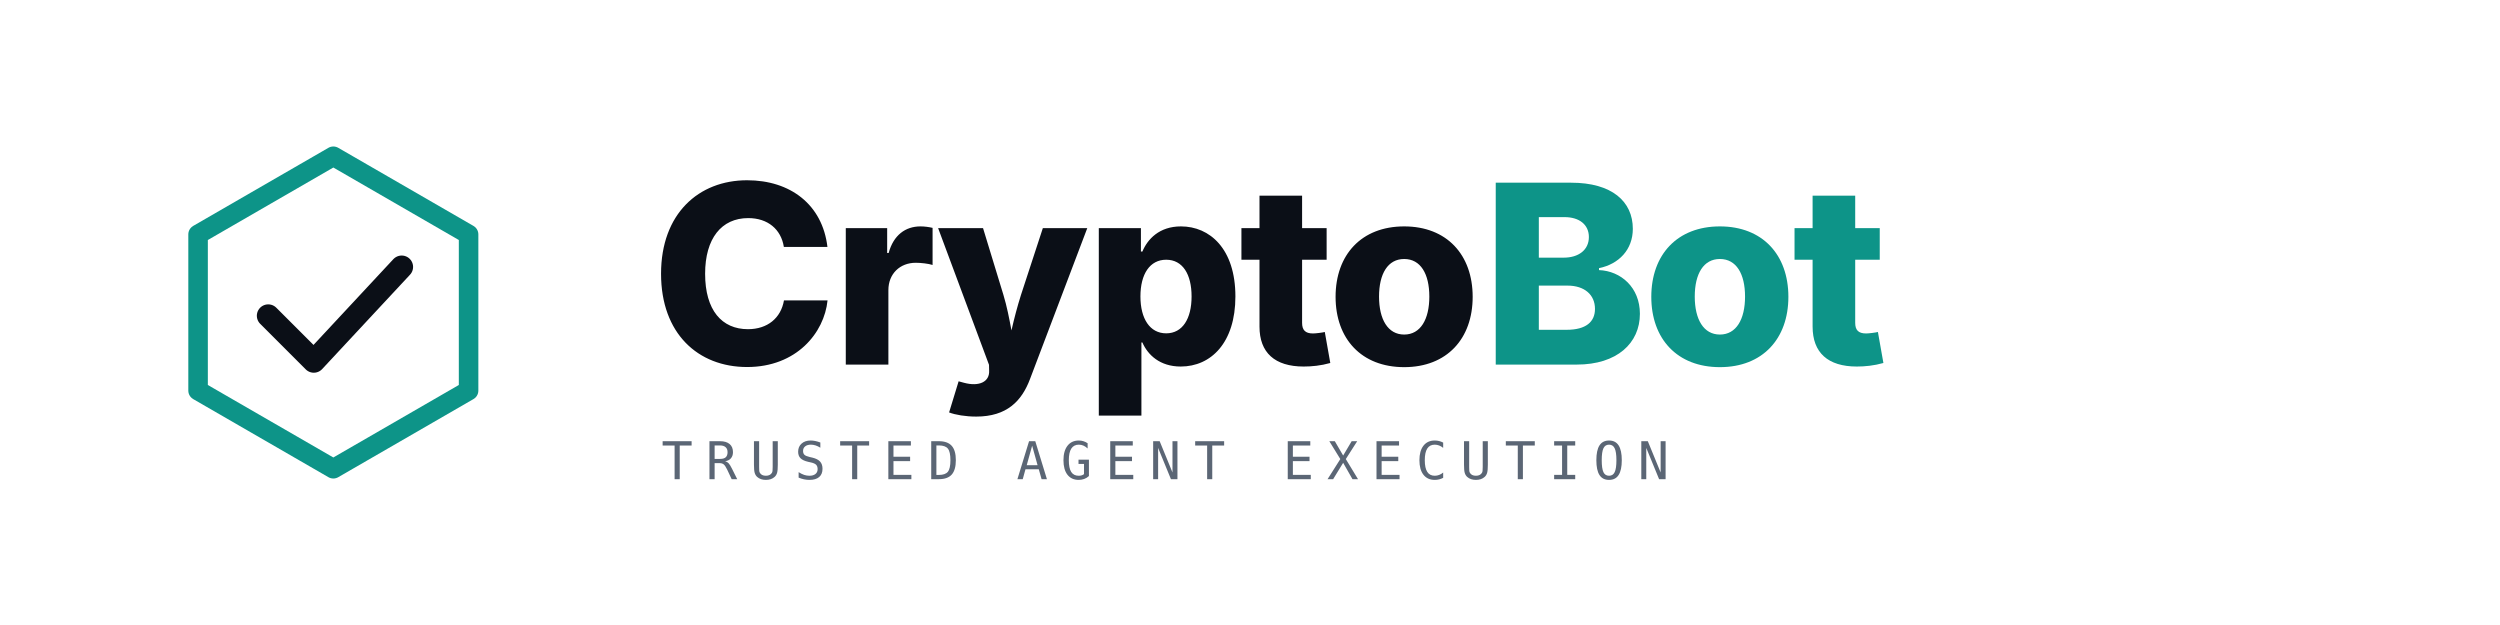
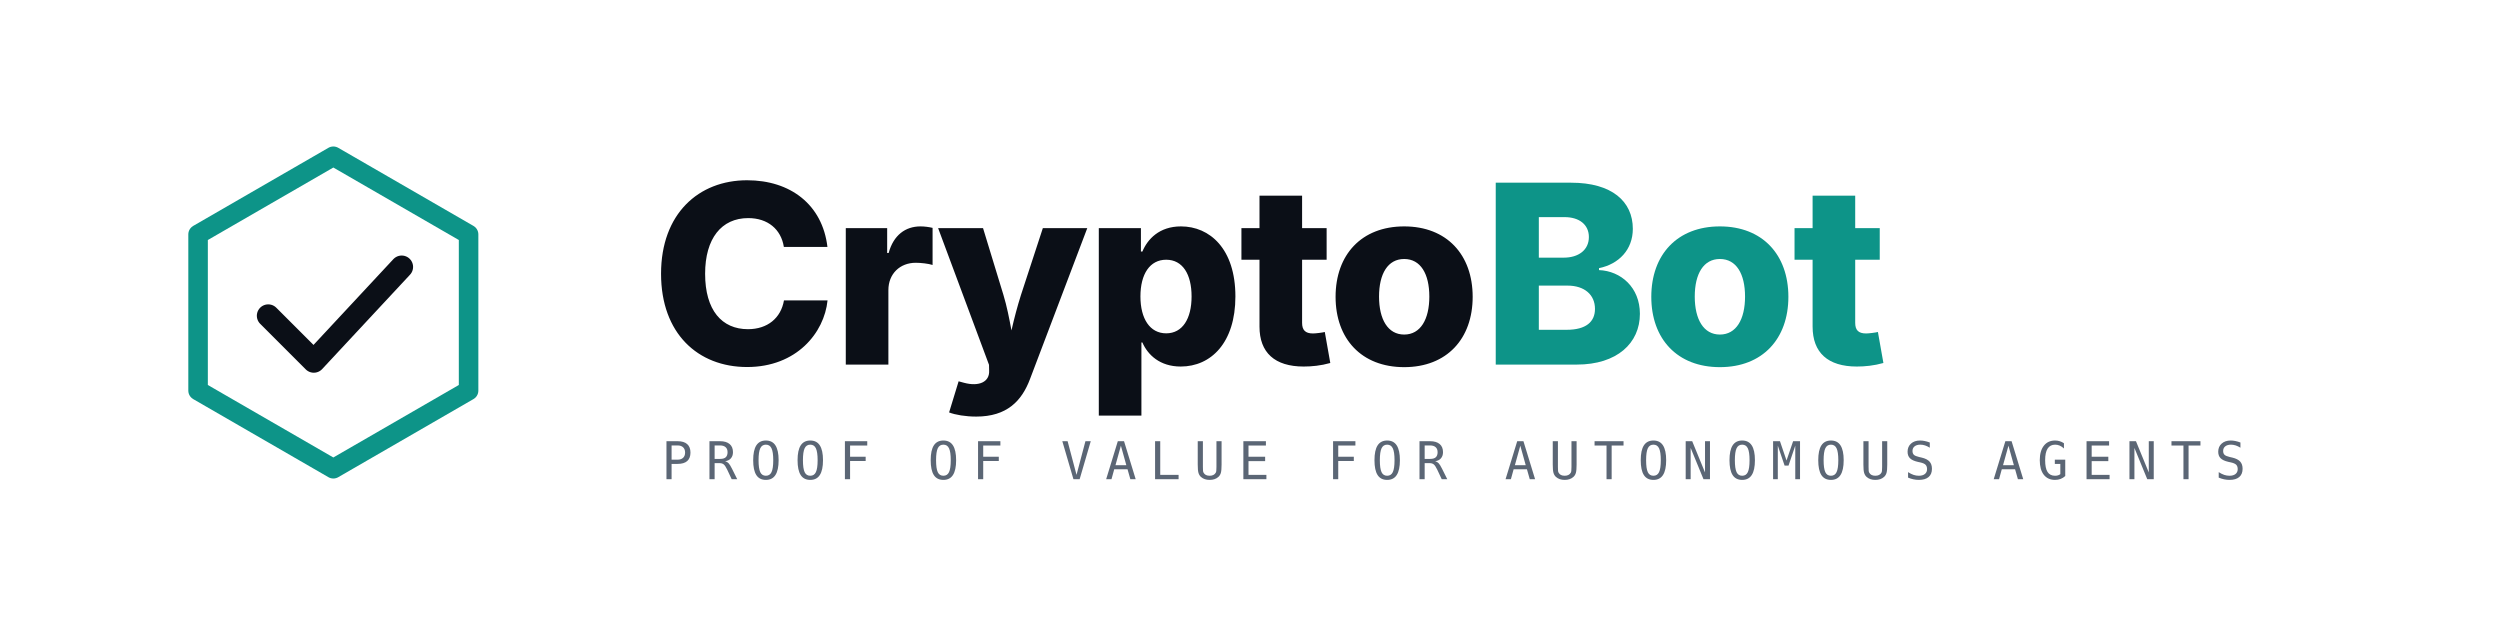
<svg xmlns="http://www.w3.org/2000/svg" viewBox="0 0 960 240" width="960" height="240" role="img" aria-label="CryptoBot">
  <rect width="960" height="240" fill="#ffffff" />
  <g transform="translate(48 40) scale(0.625)">
    <polygon points="128,32 211.1,80 211.1,176 128,224 44.9,176 44.9,80" fill="none" stroke="#0d9488" stroke-width="12" stroke-linejoin="round" />
    <path d="M88 130 L116 158 L170 100" fill="none" stroke="#0b0f17" stroke-width="14" stroke-linecap="round" stroke-linejoin="round" />
  </g>
  <text x="250" y="140" font-family="Inter, 'Segoe UI', Helvetica, Arial, sans-serif" font-size="96" font-weight="800" letter-spacing="-2" fill="#0b0f17">Crypto<tspan fill="#0d9488">Bot</tspan>
  </text>
-   <text x="254" y="184" font-family="ui-monospace, 'SF Mono', Menlo, Consolas, monospace" font-size="20" letter-spacing="5" fill="#5b6675">TRUSTED AGENT EXECUTION</text>
+   <text x="254" y="184" font-family="ui-monospace, 'SF Mono', Menlo, Consolas, monospace" font-size="20" letter-spacing="5" fill="#5b6675">PROOF OF VALUE FOR AUTONOMOUS AGENTS</text>
</svg>
